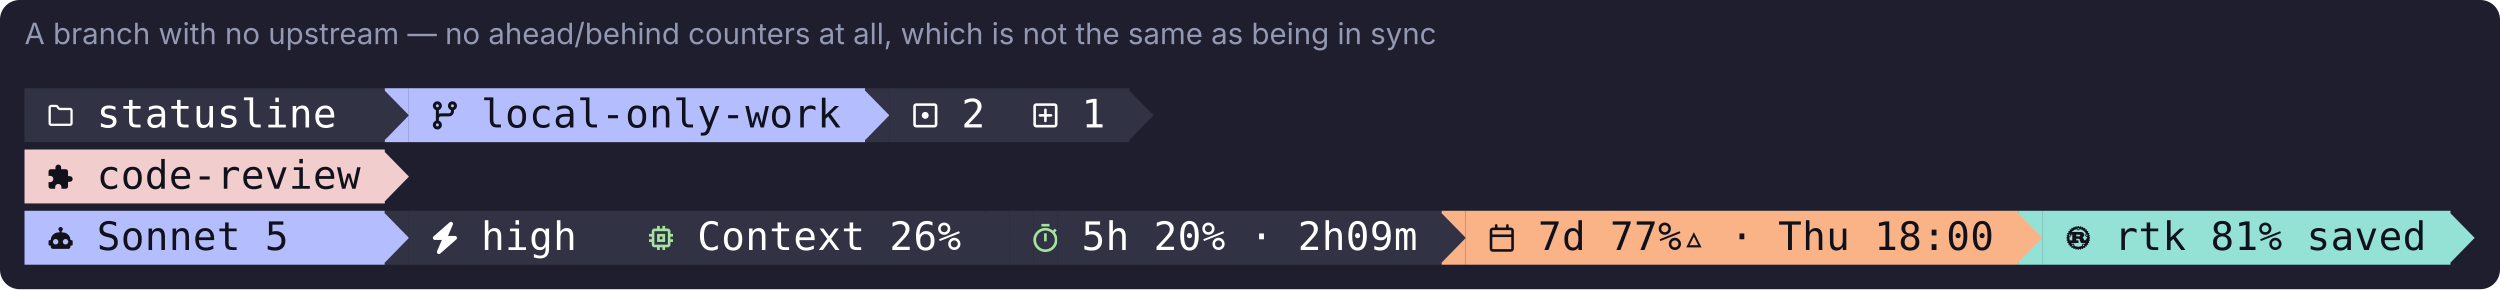
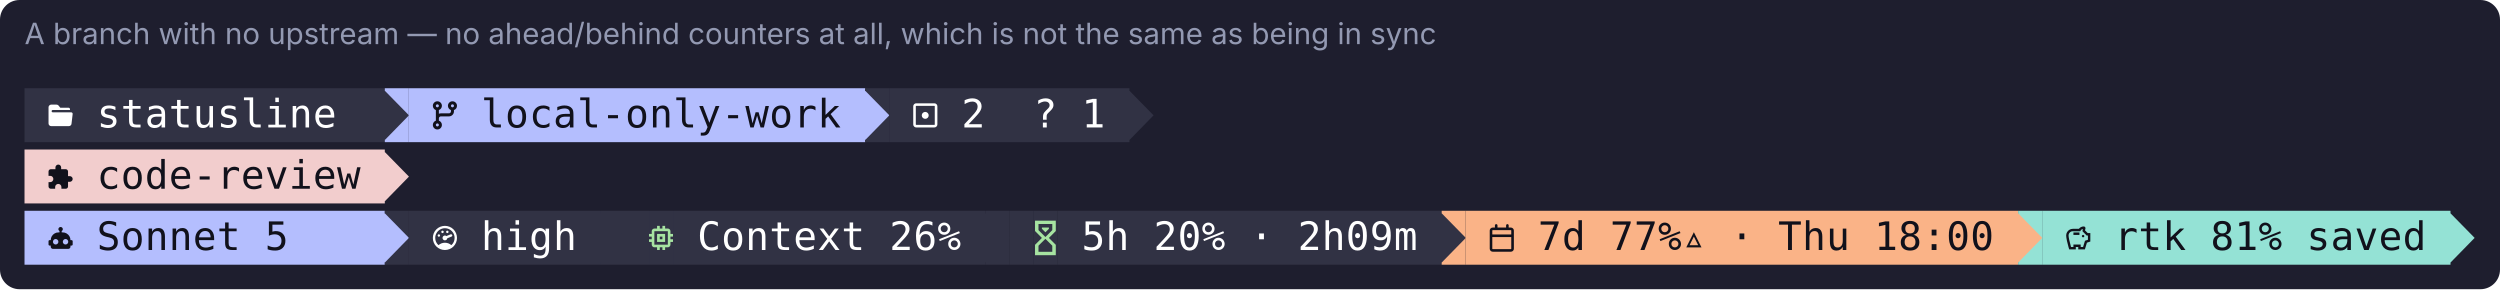
<svg xmlns="http://www.w3.org/2000/svg" width="1020" height="118" viewBox="0 0 1020 118" role="img" aria-label="A branch with no upstream — no ahead/behind counters at all, which is not the same as being in sync">
  <rect width="1020" height="118" rx="8" fill="#1e1e2e" />
  <text x="10" y="18" font-family="-apple-system,Segoe UI,system-ui,sans-serif" font-size="12" fill="#9399b2">A branch with no upstream — no ahead/behind counters at all, which is not the same as being in sync</text>
  <rect x="10.00" y="36" width="147.00" height="22" fill="rgb(49,50,68)" />
-   <path d="M0 994Q0 1048 38.0 1086.0Q76 1124 132 1126H376Q406 1126 434 1112Q462 1098 480 1072L548 982Q554 976 562 976H1068Q1124 976 1162.0 938.0Q1200 900 1200 844V206Q1200 152 1162.0 114.0Q1124 76 1068 74H132Q78 74 38 114Q0 152 0 206ZM132 1012Q124 1012 118 1008Q114 1002 114 994V206Q114 198 118 194Q124 188 132 188H1068Q1076 188 1082 194Q1088 200 1088 206V844Q1088 852 1083.0 857.0Q1078 862 1068 862H562Q532 862 504.0 876.0Q476 890 458 914L390 1006Q384 1012 376 1012Z" fill="rgb(255,255,255)" transform="translate(19.80 52.00) scale(0.00821 -0.00821)" />
+   <path d="M133 1134H400Q466 1134 507 1080L576 989Q582 981 591 981H991Q1022 981 1045 959Q1068 936 1067 905V867H210Q187 867 170.0 850.0Q153 833 153 810Q153 786 170.0 769.0Q187 752 210 752H1123Q1154 752 1177 730Q1200 707 1199 676Q1199 670 1199 667L1144 200Q1144 144 1105.0 105.0Q1066 66 1010 66H133Q78 66 39.0 105.0Q0 144 0 200V1000Q0 1056 39.0 1095.0Q78 1134 133 1134Z" fill="rgb(255,255,255)" transform="translate(19.80 52.00) scale(0.00821 -0.00821)" />
  <text x="44.30" y="52" text-anchor="middle" font-family="ui-monospace,SFMono-Regular,Menlo,Consolas,monospace" font-size="16" fill="rgb(255,255,255)">s</text>
  <text x="54.10" y="52" text-anchor="middle" font-family="ui-monospace,SFMono-Regular,Menlo,Consolas,monospace" font-size="16" fill="rgb(255,255,255)">t</text>
  <text x="63.90" y="52" text-anchor="middle" font-family="ui-monospace,SFMono-Regular,Menlo,Consolas,monospace" font-size="16" fill="rgb(255,255,255)">a</text>
  <text x="73.70" y="52" text-anchor="middle" font-family="ui-monospace,SFMono-Regular,Menlo,Consolas,monospace" font-size="16" fill="rgb(255,255,255)">t</text>
  <text x="83.50" y="52" text-anchor="middle" font-family="ui-monospace,SFMono-Regular,Menlo,Consolas,monospace" font-size="16" fill="rgb(255,255,255)">u</text>
  <text x="93.30" y="52" text-anchor="middle" font-family="ui-monospace,SFMono-Regular,Menlo,Consolas,monospace" font-size="16" fill="rgb(255,255,255)">s</text>
  <text x="103.10" y="52" text-anchor="middle" font-family="ui-monospace,SFMono-Regular,Menlo,Consolas,monospace" font-size="16" fill="rgb(255,255,255)">l</text>
  <text x="112.90" y="52" text-anchor="middle" font-family="ui-monospace,SFMono-Regular,Menlo,Consolas,monospace" font-size="16" fill="rgb(255,255,255)">i</text>
  <text x="122.70" y="52" text-anchor="middle" font-family="ui-monospace,SFMono-Regular,Menlo,Consolas,monospace" font-size="16" fill="rgb(255,255,255)">n</text>
  <text x="132.50" y="52" text-anchor="middle" font-family="ui-monospace,SFMono-Regular,Menlo,Consolas,monospace" font-size="16" fill="rgb(255,255,255)">e</text>
  <rect x="157.00" y="36" width="9.80" height="22" fill="rgb(180,190,254)" />
  <path d="M-72 1812H13L1200 602L13 -612H-72Z" fill="rgb(49,50,68)" transform="translate(157.00 52.00) scale(0.00821 -0.00821)" />
  <rect x="166.80" y="36" width="186.20" height="22" fill="rgb(180,190,254)" />
  <path d="M750 1076Q750 1168 816.0 1234.0Q882 1300 975.0 1300.0Q1068 1300 1134.0 1234.0Q1200 1168 1200 1076Q1200 1004 1158 944Q1116 886 1049 864V800Q1049 698 976 624Q903 550 800 550H400Q359 550 329 522Q299 492 300 450V338Q366 314 408.0 256.0Q450 198 450 126Q450 32 384.0 -34.0Q318 -100 225 -100Q132 -100 66 -34Q0 32 0 126Q0 198 42.0 256.0Q84 314 150 338V864Q84 888 42.0 946.0Q0 1004 0 1076Q0 1168 66.0 1234.0Q132 1300 225.0 1300.0Q318 1300 384.0 1234.0Q450 1168 450 1076Q450 1004 408.0 946.0Q366 888 300 864V680Q348 700 400 700H800Q841 700 871.0 730.0Q901 760 900 800V864Q834 888 792.0 946.0Q750 1004 750 1076ZM225 1000Q255 1000 277.0 1022.0Q299 1044 300 1076Q300 1106 278.0 1128.0Q256 1150 225.0 1150.0Q194 1150 172.0 1128.0Q150 1106 150.0 1075.0Q150 1044 172.0 1022.0Q194 1000 225 1000ZM975 1000Q1005 1000 1027.0 1022.0Q1049 1044 1049.0 1075.0Q1049 1106 1028 1128Q1006 1150 975.0 1150.0Q944 1150 922.0 1128.0Q900 1106 900.0 1075.0Q900 1044 922.0 1022.0Q944 1000 975 1000ZM225 50Q255 50 277 72Q299 94 300 126Q300 156 278.0 178.0Q256 200 225.0 200.0Q194 200 172.0 178.0Q150 156 150.0 125.0Q150 94 172.0 72.0Q194 50 225 50Z" fill="rgb(17,17,27)" transform="translate(176.60 52.00) scale(0.00821 -0.00821)" />
  <text x="201.10" y="52" text-anchor="middle" font-family="ui-monospace,SFMono-Regular,Menlo,Consolas,monospace" font-size="16" fill="rgb(17,17,27)">l</text>
  <text x="210.90" y="52" text-anchor="middle" font-family="ui-monospace,SFMono-Regular,Menlo,Consolas,monospace" font-size="16" fill="rgb(17,17,27)">o</text>
  <text x="220.70" y="52" text-anchor="middle" font-family="ui-monospace,SFMono-Regular,Menlo,Consolas,monospace" font-size="16" fill="rgb(17,17,27)">c</text>
  <text x="230.50" y="52" text-anchor="middle" font-family="ui-monospace,SFMono-Regular,Menlo,Consolas,monospace" font-size="16" fill="rgb(17,17,27)">a</text>
  <text x="240.30" y="52" text-anchor="middle" font-family="ui-monospace,SFMono-Regular,Menlo,Consolas,monospace" font-size="16" fill="rgb(17,17,27)">l</text>
  <text x="250.10" y="52" text-anchor="middle" font-family="ui-monospace,SFMono-Regular,Menlo,Consolas,monospace" font-size="16" fill="rgb(17,17,27)">-</text>
  <text x="259.90" y="52" text-anchor="middle" font-family="ui-monospace,SFMono-Regular,Menlo,Consolas,monospace" font-size="16" fill="rgb(17,17,27)">o</text>
  <text x="269.70" y="52" text-anchor="middle" font-family="ui-monospace,SFMono-Regular,Menlo,Consolas,monospace" font-size="16" fill="rgb(17,17,27)">n</text>
  <text x="279.50" y="52" text-anchor="middle" font-family="ui-monospace,SFMono-Regular,Menlo,Consolas,monospace" font-size="16" fill="rgb(17,17,27)">l</text>
  <text x="289.30" y="52" text-anchor="middle" font-family="ui-monospace,SFMono-Regular,Menlo,Consolas,monospace" font-size="16" fill="rgb(17,17,27)">y</text>
  <text x="299.10" y="52" text-anchor="middle" font-family="ui-monospace,SFMono-Regular,Menlo,Consolas,monospace" font-size="16" fill="rgb(17,17,27)">-</text>
  <text x="308.90" y="52" text-anchor="middle" font-family="ui-monospace,SFMono-Regular,Menlo,Consolas,monospace" font-size="16" fill="rgb(17,17,27)">w</text>
  <text x="318.70" y="52" text-anchor="middle" font-family="ui-monospace,SFMono-Regular,Menlo,Consolas,monospace" font-size="16" fill="rgb(17,17,27)">o</text>
  <text x="328.50" y="52" text-anchor="middle" font-family="ui-monospace,SFMono-Regular,Menlo,Consolas,monospace" font-size="16" fill="rgb(17,17,27)">r</text>
  <text x="338.30" y="52" text-anchor="middle" font-family="ui-monospace,SFMono-Regular,Menlo,Consolas,monospace" font-size="16" fill="rgb(17,17,27)">k</text>
  <rect x="353.00" y="36" width="9.80" height="22" fill="rgb(49,50,68)" />
  <path d="M-72 1812H13L1200 602L13 -612H-72Z" fill="rgb(180,190,254)" transform="translate(353.00 52.00) scale(0.00821 -0.00821)" />
  <rect x="362.80" y="36" width="98.00" height="22" fill="rgb(49,50,68)" />
  <path d="M1050 1200Q1112 1200 1156 1157Q1200 1113 1200 1050V150Q1200 87 1156 44Q1112 0 1050 0H150Q88 0 44.0 44.0Q0 88 0 150V1050Q0 1113 44.0 1157.0Q88 1201 150 1200ZM150 1072Q142 1072 134 1065Q128 1059 128 1050V150Q128 141 134.0 135.0Q140 129 150 129H1050Q1058 129 1066 135Q1070 141 1070 150V1050Q1070 1059 1066 1065Q1060 1071 1050 1072ZM600 429H596Q524 429 474.0 479.0Q424 529 424.0 600.0Q424 671 474.0 721.0Q524 771 596 771H600Q670 770 719.0 720.0Q768 670 768.0 600.0Q768 530 719.0 480.0Q670 430 600 429Z" fill="rgb(255,255,255)" transform="translate(372.60 52.00) scale(0.00821 -0.00821)" />
  <text x="397.10" y="52" text-anchor="middle" font-family="ui-monospace,SFMono-Regular,Menlo,Consolas,monospace" font-size="16" fill="rgb(255,255,255)">2</text>
-   <path d="M150 1200H1050Q1112 1200 1156 1157Q1200 1113 1200 1050V150Q1200 87 1156 44Q1112 0 1050 0H150Q88 0 44.0 44.0Q0 88 0 150V1050Q0 1113 44 1157Q88 1200 150 1200ZM1050 1072H150Q142 1072 134 1065Q128 1059 128 1050V150Q128 141 134.0 135.0Q140 129 150 129H1050Q1058 129 1066 135Q1070 141 1070 150V1050Q1070 1059 1066 1065Q1058 1072 1050 1072ZM664 879V664H878Q904 664 924 646Q942 627 942.0 600.0Q942 573 924 555Q904 536 878 536H664V322Q664 295 645.0 276.0Q626 257 600.0 257.0Q574 257 555.0 276.0Q536 295 536 322V536H322Q296 536 277.0 555.0Q258 574 258.0 600.0Q258 626 276 646Q296 665 322 664H536V879Q536 905 555.0 924.0Q574 943 600.0 943.0Q626 943 645.0 924.0Q664 905 664 879Z" fill="rgb(255,255,255)" transform="translate(421.60 52.00) scale(0.00821 -0.00821)" />
+   <text x="426.50" y="52" text-anchor="middle" font-family="ui-monospace,SFMono-Regular,Menlo,Consolas,monospace" font-size="16" fill="rgb(255,255,255)">?</text>
  <text x="446.10" y="52" text-anchor="middle" font-family="ui-monospace,SFMono-Regular,Menlo,Consolas,monospace" font-size="16" fill="rgb(255,255,255)">1</text>
  <path d="M-72 1812H13L1200 602L13 -612H-72Z" fill="rgb(49,50,68)" transform="translate(460.80 52.00) scale(0.00821 -0.00821)" />
  <rect x="10.00" y="61" width="147.00" height="22" fill="rgb(242,205,205)" />
  <path d="M1055 626H969V857Q969 903 935.5 936.5Q902 970 857 970H627V1056Q627 1115 585.5 1157.5Q544 1200 485.0 1200.0Q426 1200 384.5 1157.0Q343 1114 343 1056V970H113Q67 970 33.5 936.5Q0 903 0 857V640H86Q150 640 194.5 594.5Q239 549 239.0 484.5Q239 420 194.5 374.5Q150 329 86 329H0V112Q0 66 33.5 33.0Q67 0 113 0H329V86Q329 150 375.0 194.0Q421 238 485.0 238.0Q549 238 594.5 194.0Q640 150 640 86V0H857Q903 0 936.0 33.5Q969 67 969 112V343H1055Q1114 343 1157.0 384.5Q1200 426 1200.0 484.5Q1200 543 1157.0 584.5Q1114 626 1055 626Z" fill="rgb(17,17,27)" transform="translate(19.80 77.00) scale(0.00821 -0.00821)" />
  <text x="44.30" y="77" text-anchor="middle" font-family="ui-monospace,SFMono-Regular,Menlo,Consolas,monospace" font-size="16" fill="rgb(17,17,27)">c</text>
  <text x="54.10" y="77" text-anchor="middle" font-family="ui-monospace,SFMono-Regular,Menlo,Consolas,monospace" font-size="16" fill="rgb(17,17,27)">o</text>
  <text x="63.90" y="77" text-anchor="middle" font-family="ui-monospace,SFMono-Regular,Menlo,Consolas,monospace" font-size="16" fill="rgb(17,17,27)">d</text>
  <text x="73.70" y="77" text-anchor="middle" font-family="ui-monospace,SFMono-Regular,Menlo,Consolas,monospace" font-size="16" fill="rgb(17,17,27)">e</text>
  <text x="83.50" y="77" text-anchor="middle" font-family="ui-monospace,SFMono-Regular,Menlo,Consolas,monospace" font-size="16" fill="rgb(17,17,27)">-</text>
  <text x="93.30" y="77" text-anchor="middle" font-family="ui-monospace,SFMono-Regular,Menlo,Consolas,monospace" font-size="16" fill="rgb(17,17,27)">r</text>
  <text x="103.10" y="77" text-anchor="middle" font-family="ui-monospace,SFMono-Regular,Menlo,Consolas,monospace" font-size="16" fill="rgb(17,17,27)">e</text>
  <text x="112.90" y="77" text-anchor="middle" font-family="ui-monospace,SFMono-Regular,Menlo,Consolas,monospace" font-size="16" fill="rgb(17,17,27)">v</text>
  <text x="122.70" y="77" text-anchor="middle" font-family="ui-monospace,SFMono-Regular,Menlo,Consolas,monospace" font-size="16" fill="rgb(17,17,27)">i</text>
  <text x="132.50" y="77" text-anchor="middle" font-family="ui-monospace,SFMono-Regular,Menlo,Consolas,monospace" font-size="16" fill="rgb(17,17,27)">e</text>
  <text x="142.30" y="77" text-anchor="middle" font-family="ui-monospace,SFMono-Regular,Menlo,Consolas,monospace" font-size="16" fill="rgb(17,17,27)">w</text>
  <path d="M-72 1812H13L1200 602L13 -612H-72Z" fill="rgb(242,205,205)" transform="translate(157.00 77.00) scale(0.00821 -0.00821)" />
  <rect x="10.00" y="86" width="147.00" height="22" fill="rgb(180,190,254)" />
  <path d="M600 1144Q646 1144 678.0 1112.0Q710 1080 710 1037Q710 1006 694.0 980.5Q678 955 654 943V874H710Q812 874 900.0 821.5Q988 769 1039.0 682.0Q1090 595 1090 490H1144Q1166 490 1183.0 475.0Q1200 460 1200 437V274Q1200 251 1183.0 235.5Q1166 220 1144 220H1090V164Q1090 120 1058.0 88.0Q1026 56 980 56H220Q174 56 142.0 88.0Q110 120 110 164V220H56Q34 220 17.0 235.0Q0 250 0 274V437Q0 460 16.0 475.0Q32 490 56 490H110Q110 595 161.0 682.0Q212 769 300.0 821.5Q388 874 490 874H546V943Q522 956 506.0 981.0Q490 1006 490 1037Q490 1081 522.0 1112.5Q554 1144 600 1144ZM354 546Q298 546 259.0 505.5Q220 465 220.0 409.0Q220 353 259.0 313.5Q298 274 354.0 274.0Q410 274 450.0 313.5Q490 353 490.0 409.0Q490 465 450.0 505.5Q410 546 354 546ZM846 546Q790 546 750.0 505.5Q710 465 710.0 409.0Q710 353 749.0 313.5Q788 274 844.0 274.0Q900 274 940.0 313.5Q980 353 980.0 409.0Q980 465 941.0 505.5Q902 546 846 546Z" fill="rgb(17,17,27)" transform="translate(19.80 102.00) scale(0.00821 -0.00821)" />
  <text x="44.30" y="102" text-anchor="middle" font-family="ui-monospace,SFMono-Regular,Menlo,Consolas,monospace" font-size="16" fill="rgb(17,17,27)">S</text>
  <text x="54.10" y="102" text-anchor="middle" font-family="ui-monospace,SFMono-Regular,Menlo,Consolas,monospace" font-size="16" fill="rgb(17,17,27)">o</text>
  <text x="63.90" y="102" text-anchor="middle" font-family="ui-monospace,SFMono-Regular,Menlo,Consolas,monospace" font-size="16" fill="rgb(17,17,27)">n</text>
  <text x="73.70" y="102" text-anchor="middle" font-family="ui-monospace,SFMono-Regular,Menlo,Consolas,monospace" font-size="16" fill="rgb(17,17,27)">n</text>
  <text x="83.50" y="102" text-anchor="middle" font-family="ui-monospace,SFMono-Regular,Menlo,Consolas,monospace" font-size="16" fill="rgb(17,17,27)">e</text>
  <text x="93.30" y="102" text-anchor="middle" font-family="ui-monospace,SFMono-Regular,Menlo,Consolas,monospace" font-size="16" fill="rgb(17,17,27)">t</text>
  <text x="112.90" y="102" text-anchor="middle" font-family="ui-monospace,SFMono-Regular,Menlo,Consolas,monospace" font-size="16" fill="rgb(17,17,27)">5</text>
  <rect x="157.00" y="86" width="9.80" height="22" fill="rgb(49,50,68)" />
  <path d="M-72 1812H13L1200 602L13 -612H-72Z" fill="rgb(180,190,254)" transform="translate(157.00 102.00) scale(0.00821 -0.00821)" />
  <rect x="166.80" y="86" width="78.40" height="22" fill="rgb(49,50,68)" />
-   <path d="M993 1260 753 700H1101Q1131 700 1156.0 682.0Q1181 664 1193.0 635.0Q1205 606 1197 575Q1189 545 1167 525L367 -175Q339 -198 307 -200Q273 -202 243 -181Q215 -161 205 -126Q195 -92 209 -60L449 501H101Q71 501 45 518Q19 536 9 566Q-3 595 5.0 625.0Q13 655 35 676L835 1375Q861 1398 895.0 1400.0Q929 1402 959 1381Q987 1361 997 1327Q1007 1292 993 1260Z" fill="rgb(255,255,255)" transform="translate(176.60 102.00) scale(0.00821 -0.00821)" />
+   <path d="M600 1200Q482 1200 370.5 1155.0Q259 1110 174.5 1025.5Q90 941 45.0 829.5Q0 718 0.0 599.5Q0 481 45.0 370.0Q90 259 174.5 174.5Q259 90 370.5 45.0Q482 0 600.0 0.0Q718 0 829.5 45.0Q941 90 1025.0 174.5Q1109 259 1154.5 370.0Q1200 481 1200.0 599.5Q1200 718 1154.5 829.5Q1109 941 1025.0 1025.5Q941 1110 829.5 1155.0Q718 1200 600 1200ZM600 1082Q729 1082 840.5 1017.0Q952 952 1016.5 840.5Q1081 729 1081 600Q1081 493 1039.0 400.0Q997 307 918 240Q856 299 773.0 330.0Q690 361 600 361Q420 361 282 240Q203 307 161.0 400.0Q119 493 119 600Q119 729 183.5 840.5Q248 952 359.5 1017.0Q471 1082 600 1082ZM479 961Q454 961 437.0 944.0Q420 927 420.0 901.5Q420 876 437.0 858.0Q454 840 479.5 840.0Q505 840 523.0 858.0Q541 876 541.0 901.5Q541 927 522.5 944.0Q504 961 479 961ZM721 961Q696 961 677.5 944.0Q659 927 659.0 901.5Q659 876 677.0 858.0Q695 840 720.5 840.0Q746 840 763.0 858.0Q780 876 780.0 901.5Q780 927 763.0 944.0Q746 961 721 961ZM907 783Q899 783 885 780L673 693Q648 713 615.5 718.5Q583 724 555 710Q510 693 490.5 646.5Q471 600 489.0 555.0Q507 510 553.5 490.0Q600 470 645 490Q676 501 695.5 526.5Q715 552 721 583L930 668Q952 676 962.0 700.0Q972 724 963 746Q955 763 939.5 773.0Q924 783 907 783ZM298 780Q273 780 256.5 763.0Q240 746 240.0 721.0Q240 696 256.5 677.5Q273 659 298.5 659.0Q324 659 342.0 677.5Q360 696 360.0 721.0Q360 746 341.5 763.0Q323 780 298 780Z" fill="rgb(255,255,255)" transform="translate(176.60 102.00) scale(0.00821 -0.00821)" />
  <text x="201.10" y="102" text-anchor="middle" font-family="ui-monospace,SFMono-Regular,Menlo,Consolas,monospace" font-size="16" fill="rgb(255,255,255)">h</text>
  <text x="210.90" y="102" text-anchor="middle" font-family="ui-monospace,SFMono-Regular,Menlo,Consolas,monospace" font-size="16" fill="rgb(255,255,255)">i</text>
  <text x="220.70" y="102" text-anchor="middle" font-family="ui-monospace,SFMono-Regular,Menlo,Consolas,monospace" font-size="16" fill="rgb(255,255,255)">g</text>
  <text x="230.50" y="102" text-anchor="middle" font-family="ui-monospace,SFMono-Regular,Menlo,Consolas,monospace" font-size="16" fill="rgb(255,255,255)">h</text>
  <rect x="245.20" y="86" width="9.80" height="22" fill="rgb(49,50,68)" />
  <path d="M-72 1812H13L1200 602L13 -612H-72Z" fill="rgb(49,50,68)" transform="translate(245.20 102.00) scale(0.00821 -0.00821)" />
  <rect x="255.00" y="86" width="9.80" height="22" fill="rgb(49,50,68)" />
  <rect x="264.80" y="86" width="9.80" height="22" fill="rgb(49,50,68)" />
  <path d="M935 266H265V935H935ZM1200 666V800H1065V935Q1065 988 1026.0 1027.0Q987 1066 935 1066H800Q800 1065 800 1200H665V1066H534Q534 1065 534 1200H400V1066H265Q212 1066 173.5 1027.0Q135 988 135 935V800H0V666H135V534H0Q0 535 0 401H135V266Q135 213 174.0 174.0Q213 135 265 135H400V0H534V135H665V0H800V135H935Q988 135 1026.5 174.0Q1065 213 1065 266V401H1200V534H1065V666ZM665 534H534V666H665ZM800 800H400Q400 801 400 401H800Z" fill="rgb(166,227,161)" transform="translate(264.80 102.00) scale(0.00821 -0.00821)" />
  <rect x="274.60" y="86" width="127.40" height="22" fill="rgb(49,50,68)" />
  <text x="289.30" y="102" text-anchor="middle" font-family="ui-monospace,SFMono-Regular,Menlo,Consolas,monospace" font-size="16" fill="rgb(255,255,255)">C</text>
  <text x="299.10" y="102" text-anchor="middle" font-family="ui-monospace,SFMono-Regular,Menlo,Consolas,monospace" font-size="16" fill="rgb(255,255,255)">o</text>
  <text x="308.90" y="102" text-anchor="middle" font-family="ui-monospace,SFMono-Regular,Menlo,Consolas,monospace" font-size="16" fill="rgb(255,255,255)">n</text>
  <text x="318.70" y="102" text-anchor="middle" font-family="ui-monospace,SFMono-Regular,Menlo,Consolas,monospace" font-size="16" fill="rgb(255,255,255)">t</text>
  <text x="328.50" y="102" text-anchor="middle" font-family="ui-monospace,SFMono-Regular,Menlo,Consolas,monospace" font-size="16" fill="rgb(255,255,255)">e</text>
  <text x="338.30" y="102" text-anchor="middle" font-family="ui-monospace,SFMono-Regular,Menlo,Consolas,monospace" font-size="16" fill="rgb(255,255,255)">x</text>
  <text x="348.10" y="102" text-anchor="middle" font-family="ui-monospace,SFMono-Regular,Menlo,Consolas,monospace" font-size="16" fill="rgb(255,255,255)">t</text>
  <text x="367.70" y="102" text-anchor="middle" font-family="ui-monospace,SFMono-Regular,Menlo,Consolas,monospace" font-size="16" fill="rgb(255,255,255)">2</text>
  <text x="377.50" y="102" text-anchor="middle" font-family="ui-monospace,SFMono-Regular,Menlo,Consolas,monospace" font-size="16" fill="rgb(255,255,255)">6</text>
  <text x="387.30" y="102" text-anchor="middle" font-family="ui-monospace,SFMono-Regular,Menlo,Consolas,monospace" font-size="16" fill="rgb(255,255,255)">%</text>
  <rect x="402.00" y="86" width="9.80" height="22" fill="rgb(49,50,68)" />
  <path d="M-72 1812H13L1200 602L13 -612H-72Z" fill="rgb(49,50,68)" transform="translate(402.00 102.00) scale(0.00821 -0.00821)" />
  <rect x="411.80" y="86" width="9.80" height="22" fill="rgb(49,50,68)" />
  <rect x="421.60" y="86" width="9.80" height="22" fill="rgb(49,50,68)" />
-   <path d="M600 32Q472 32 365.5 96.0Q259 160 197.0 266.0Q135 372 135.0 499.0Q135 626 197.0 733.0Q259 840 365.5 903.0Q472 966 600.0 966.0Q728 966 834.0 903.0Q940 840 1002.5 733.0Q1065 626 1065.0 499.0Q1065 372 1002.5 266.0Q940 160 834.0 96.0Q728 32 600 32ZM1068 872 1163 970Q1116 1022 1068 1062L975 966Q897 1028 800.0 1064.0Q703 1100 600 1100Q438 1100 300.5 1019.0Q163 938 81.5 800.0Q0 662 0.0 500.0Q0 338 81.5 199.0Q163 60 300.0 -20.0Q437 -100 599.5 -100.0Q762 -100 901.0 -20.0Q1040 60 1120.0 197.0Q1200 334 1200 500Q1200 602 1165.0 698.0Q1130 794 1068 872ZM534 430H665V832H534ZM800 1300H400V1166H800Z" fill="rgb(166,227,161)" transform="translate(421.60 102.00) scale(0.00821 -0.00821)" />
+   <path d="M84 1459H1116V943L774 600Q772 600 1116 258V-259H84V258L426 600Q428 600 84 943ZM942 214 600 556 256 214V-89H942ZM600 645 942 988V1291H256V988ZM426 1117H774V1053L600 879L426 1053Z" fill="rgb(166,227,161)" transform="translate(421.60 102.00) scale(0.00821 -0.00821)" />
  <rect x="431.40" y="86" width="156.80" height="22" fill="rgb(49,50,68)" />
  <text x="446.10" y="102" text-anchor="middle" font-family="ui-monospace,SFMono-Regular,Menlo,Consolas,monospace" font-size="16" fill="rgb(255,255,255)">5</text>
  <text x="455.90" y="102" text-anchor="middle" font-family="ui-monospace,SFMono-Regular,Menlo,Consolas,monospace" font-size="16" fill="rgb(255,255,255)">h</text>
  <text x="475.50" y="102" text-anchor="middle" font-family="ui-monospace,SFMono-Regular,Menlo,Consolas,monospace" font-size="16" fill="rgb(255,255,255)">2</text>
  <text x="485.30" y="102" text-anchor="middle" font-family="ui-monospace,SFMono-Regular,Menlo,Consolas,monospace" font-size="16" fill="rgb(255,255,255)">0</text>
  <text x="495.10" y="102" text-anchor="middle" font-family="ui-monospace,SFMono-Regular,Menlo,Consolas,monospace" font-size="16" fill="rgb(255,255,255)">%</text>
  <text x="514.70" y="102" text-anchor="middle" font-family="ui-monospace,SFMono-Regular,Menlo,Consolas,monospace" font-size="16" fill="rgb(255,255,255)">·</text>
  <text x="534.30" y="102" text-anchor="middle" font-family="ui-monospace,SFMono-Regular,Menlo,Consolas,monospace" font-size="16" fill="rgb(255,255,255)">2</text>
  <text x="544.10" y="102" text-anchor="middle" font-family="ui-monospace,SFMono-Regular,Menlo,Consolas,monospace" font-size="16" fill="rgb(255,255,255)">h</text>
  <text x="553.90" y="102" text-anchor="middle" font-family="ui-monospace,SFMono-Regular,Menlo,Consolas,monospace" font-size="16" fill="rgb(255,255,255)">0</text>
  <text x="563.70" y="102" text-anchor="middle" font-family="ui-monospace,SFMono-Regular,Menlo,Consolas,monospace" font-size="16" fill="rgb(255,255,255)">9</text>
  <text x="573.50" y="102" text-anchor="middle" font-family="ui-monospace,SFMono-Regular,Menlo,Consolas,monospace" font-size="16" fill="rgb(255,255,255)">m</text>
  <rect x="588.20" y="86" width="9.80" height="22" fill="rgb(250,179,135)" />
  <path d="M-72 1812H13L1200 602L13 -612H-72Z" fill="rgb(49,50,68)" transform="translate(588.20 102.00) scale(0.00821 -0.00821)" />
  <rect x="598.00" y="86" width="225.40" height="22" fill="rgb(250,179,135)" />
  <path d="M387 1222V1115H815V1222Q815 1249 835 1267Q853 1286 879.0 1286.0Q905 1286 924.0 1267.0Q943 1248 943 1222V1115H1051Q1113 1115 1157.0 1071.0Q1201 1027 1201 965V64Q1201 1 1157 -42Q1113 -86 1051 -85H151Q89 -85 45 -42Q1 2 1 64V965Q1 1028 45 1071Q89 1115 151 1115H259V1222Q259 1249 277 1267Q297 1286 323.0 1286.0Q349 1286 368.0 1267.0Q387 1248 387 1222ZM129 643V64Q129 55 135.0 49.0Q141 43 151 43H1051Q1059 43 1067 49Q1071 55 1071 64V643ZM1051 986H151Q143 986 135 980Q129 974 129 965V771H1071V965Q1071 974 1067 980Q1059 986 1051 986Z" fill="rgb(17,17,27)" transform="translate(607.80 102.00) scale(0.00821 -0.00821)" />
  <text x="632.30" y="102" text-anchor="middle" font-family="ui-monospace,SFMono-Regular,Menlo,Consolas,monospace" font-size="16" fill="rgb(17,17,27)">7</text>
  <text x="642.10" y="102" text-anchor="middle" font-family="ui-monospace,SFMono-Regular,Menlo,Consolas,monospace" font-size="16" fill="rgb(17,17,27)">d</text>
  <text x="661.70" y="102" text-anchor="middle" font-family="ui-monospace,SFMono-Regular,Menlo,Consolas,monospace" font-size="16" fill="rgb(17,17,27)">7</text>
  <text x="671.50" y="102" text-anchor="middle" font-family="ui-monospace,SFMono-Regular,Menlo,Consolas,monospace" font-size="16" fill="rgb(17,17,27)">7</text>
  <text x="681.30" y="102" text-anchor="middle" font-family="ui-monospace,SFMono-Regular,Menlo,Consolas,monospace" font-size="16" fill="rgb(17,17,27)">%</text>
  <text x="691.10" y="102" text-anchor="middle" font-family="ui-monospace,SFMono-Regular,Menlo,Consolas,monospace" font-size="16" fill="rgb(17,17,27)">▵</text>
  <text x="710.70" y="102" text-anchor="middle" font-family="ui-monospace,SFMono-Regular,Menlo,Consolas,monospace" font-size="16" fill="rgb(17,17,27)">·</text>
  <text x="730.30" y="102" text-anchor="middle" font-family="ui-monospace,SFMono-Regular,Menlo,Consolas,monospace" font-size="16" fill="rgb(17,17,27)">T</text>
  <text x="740.10" y="102" text-anchor="middle" font-family="ui-monospace,SFMono-Regular,Menlo,Consolas,monospace" font-size="16" fill="rgb(17,17,27)">h</text>
  <text x="749.90" y="102" text-anchor="middle" font-family="ui-monospace,SFMono-Regular,Menlo,Consolas,monospace" font-size="16" fill="rgb(17,17,27)">u</text>
  <text x="769.50" y="102" text-anchor="middle" font-family="ui-monospace,SFMono-Regular,Menlo,Consolas,monospace" font-size="16" fill="rgb(17,17,27)">1</text>
  <text x="779.30" y="102" text-anchor="middle" font-family="ui-monospace,SFMono-Regular,Menlo,Consolas,monospace" font-size="16" fill="rgb(17,17,27)">8</text>
  <text x="789.10" y="102" text-anchor="middle" font-family="ui-monospace,SFMono-Regular,Menlo,Consolas,monospace" font-size="16" fill="rgb(17,17,27)">:</text>
  <text x="798.90" y="102" text-anchor="middle" font-family="ui-monospace,SFMono-Regular,Menlo,Consolas,monospace" font-size="16" fill="rgb(17,17,27)">0</text>
  <text x="808.70" y="102" text-anchor="middle" font-family="ui-monospace,SFMono-Regular,Menlo,Consolas,monospace" font-size="16" fill="rgb(17,17,27)">0</text>
  <rect x="823.40" y="86" width="9.80" height="22" fill="rgb(148,226,213)" />
  <path d="M-72 1812H13L1200 602L13 -612H-72Z" fill="rgb(250,179,135)" transform="translate(823.40 102.00) scale(0.00821 -0.00821)" />
  <rect x="833.20" y="86" width="166.60" height="22" fill="rgb(148,226,213)" />
-   <path d="M600 1200Q604 1200 609 1198Q613 1196 630 1170Q647 1142 653 1140Q660 1140 683 1164Q707 1188 714 1188Q722 1188 726.0 1184.0Q730 1180 735 1166Q743 1148 747 1136Q752 1124 758 1120Q763 1118 768.0 1121.0Q773 1124 791 1138Q817 1156 824 1156Q833 1156 837 1150Q841 1142 845 1116Q850 1084 857 1080Q861 1078 866 1078Q872 1080 892 1090Q921 1104 926.0 1104.0Q931 1104 937 1096L943 1090L941 1056L939 1024L946 1020Q951 1016 980 1024Q1005 1028 1012.0 1028.0Q1019 1028 1024.0 1023.0Q1029 1018 1029.0 1012.0Q1029 1006 1023 980Q1018 958 1017 954Q1017 950 1020 946Q1025 940 1059 940Q1092 942 1097.0 937.0Q1102 932 1100.0 922.0Q1098 912 1089 890Q1077 864 1077 862Q1077 856 1084 852Q1091 848 1114 846Q1142 840 1148 838Q1155 834 1155 824Q1155 816 1137 790Q1123 770 1121 764Q1119 758 1124.0 753.0Q1129 748 1153 740Q1188 726 1190.0 717.0Q1192 708 1165 684Q1147 666 1143 660Q1140 654 1144.0 649.0Q1148 644 1169 630Q1201 610 1201 600Q1201 590 1168 570Q1148 558 1144 552Q1140 548 1143.0 542.0Q1146 536 1165 518Q1192 492 1190.0 482.0Q1188 472 1152 460Q1122 448 1120.0 442.0Q1118 436 1137 410Q1163 374 1151 364Q1148 362 1115 356Q1092 352 1084.0 349.0Q1076 346 1077 338Q1077 336 1089 310Q1100 288 1101 280Q1103 272 1097 264Q1092 260 1058 260Q1023 260 1019.0 256.0Q1015 252 1023 220Q1029 194 1029.0 188.0Q1029 182 1025 176Q1020 172 1012 172Q1004 172 978 178Q955 182 952.0 182.0Q949 182 944 180Q939 176 941 144L943 110L937 104Q932 98 925 98Q922 98 891 110Q862 124 857 120Q851 118 846 88Q842 62 838 52Q834 44 824 44Q817 44 792 62Q763 84 754 78Q752 76 740 48Q729 20 726 16Q722 12 714.0 12.0Q706 12 683 36Q660 60 653.0 59.0Q646 58 630 32Q611 0 601.0 0.0Q591 0 572 30Q555 58 548 60Q541 62 519 38Q502 18 495 14Q488 10 480 14Q474 16 462 46Q451 76 447 78Q442 82 434 78Q427 76 409 62Q384 44 377 44Q368 44 364 52Q360 60 356 86Q351 118 345 122Q339 124 310 110Q279 98 276 98Q271 98 265 104Q260 110 260 114Q260 118 260 144L262 178L256 182Q251 184 223 178Q185 168 177 176Q172 180 172 188Q172 196 178 220Q186 250 182 254Q178 260 143 260Q106 260 101.0 268.0Q96 276 112 310Q124 336 124 338Q124 344 117 348Q110 352 87 356Q60 360 53.0 363.0Q46 366 46 376Q46 384 64.0 411.0Q82 438 81 444Q79 450 48 460Q13 474 11.0 483.0Q9 492 36 516Q54 534 58.0 541.0Q62 548 58 552Q54 556 35 568Q10 584 5 588Q1 592 2 602Q3 610 6.0 613.0Q9 616 32 628Q60 646 60.0 653.0Q60 660 36 684Q9 708 11.0 717.0Q13 726 48 740Q79 752 81 758Q83 764 64 790Q49 812 47 820Q44 830 50 836Q55 840 57 840L62 842Q66 842 74.0 843.0Q82 844 89 846Q111 848 117 852Q124 854 124 862Q124 866 112 892Q97 926 102 934Q107 942 145 940Q177 940 182 946Q186 950 184 954Q184 956 183.0 961.0Q182 966 180 972Q178 980 177 988L170 1016L175 1022Q180 1028 189 1028Q197 1028 221 1024Q249 1016 256 1020L262 1024L260 1056Q259 1082 260 1088Q260 1092 265 1096Q271 1102 276 1104Q278 1104 310 1090Q340 1076 345.0 1079.0Q350 1082 356 1116Q360 1142 364.0 1150.0Q368 1158 377 1156Q383 1156 410.0 1137.0Q437 1118 442 1120Q447 1122 450 1126Q453 1130 462 1156Q472 1184 476 1186Q481 1188 487 1188Q494 1188 518 1164Q540 1140 547.0 1141.0Q554 1142 571 1170Q588 1196 592 1198Q595 1200 600 1200ZM600 1094Q585 1094 574 1084Q557 1068 567 1046Q576 1024 600.0 1024.0Q624 1024 632.0 1048.0Q640 1072 620 1088Q611 1094 600 1094ZM517 1036 495 1030Q399 1006 323 944Q276 902 276 900Q276 898 516 896Q692 896 727 896Q762 896 775 892Q834 878 870.0 836.0Q906 794 902 742Q898 688 836 642Q816 628 816.0 626.0Q816 624 831 610Q866 582 880 526Q885 502 890 498Q902 484 925.0 482.0Q948 480 965 492Q985 504 986 538Q988 564 990 568Q992 572 1013 572H1037L1039 578Q1041 586 1040 606Q1040 626 1038 636L1037 648L994 666Q952 686 948 688Q937 698 937 714Q937 722 960 772L982 822L977 830Q959 862 923.0 901.0Q887 940 857 962Q823 986 773.0 1008.0Q723 1030 693 1034H680L650 1006Q620 978 610 972Q599 966 586 970Q578 976 549 1004ZM173 772Q155 770 144.0 752.0Q133 734 144 716Q154 700 174.0 700.0Q194 700 204 718Q210 730 206 744Q203 760 192 766Q184 772 173 772ZM1026 770Q1015 770 1008 766Q988 756 989.0 734.0Q990 712 1010 702Q1029 694 1045 706Q1061 718 1060.0 735.0Q1059 752 1042 764V766Q1036 770 1026 770ZM242 764 248 750Q258 728 259.0 717.0Q260 706 253 696Q249 690 207 670L164 652L162 626Q158 568 174 504L178 482H303V624V764ZM501 762V678L583 680Q644 680 656.0 681.0Q668 682 677 686Q702 696 702 718Q702 748 661 758Q647 762 574 762ZM501 558V480H555Q608 480 611.0 477.0Q614 474 614 408L613 344H431Q249 344 249 342Q249 340 267.0 320.0Q285 300 286 300Q289 300 322 306Q359 314 372.0 313.0Q385 312 393 300Q397 296 405 256Q407 246 409.0 235.0Q411 224 413 220Q415 214 414 212Q416 200 468.0 185.0Q520 170 568 166Q629 162 689 174Q734 182 773 202L782 204L791 248Q802 300 813.0 308.0Q824 316 872 306Q881 304 892.0 302.0Q903 300 909 298L914 296Q915 296 934 318Q952 340 952 342Q952 344 857 344Q766 344 752 348Q744 352 730 366Q717 382 710.0 397.0Q703 412 696 446Q681 514 670 530Q658 550 634 556Q627 558 564 558ZM335 268Q323 268 317 262Q295 248 301 224Q308 198 334 198Q359 198 367 224Q375 250 354 262Q345 268 335 268ZM864 266Q841 266 832 246Q823 228 834 212Q846 196 863.0 196.0Q880 196 894 214Q900 226 897.0 239.0Q894 252 884 260Q875 266 864 266Z" fill="rgb(17,17,27)" transform="translate(843.00 102.00) scale(0.00821 -0.00821)" />
+   <path d="M780 692Q780 714 798.5 732.0Q817 750 841.0 750.0Q865 750 883.5 732.0Q902 714 902.0 690.0Q902 666 883.5 648.0Q865 630 841.0 630.0Q817 630 798.5 648.0Q780 666 780 692ZM360 750H659V872H360ZM1200 842V420L1031 364L930 30H600V150H479V30H150L110 168Q65 332 37 460Q0 642 0 720Q0 810 44.0 886.0Q88 962 164.0 1007.0Q240 1052 329 1052H631Q673 1106 735.0 1138.0Q797 1170 871 1170Q908 1170 934.0 1145.0Q960 1120 960 1080Q960 1064 952 1046Q938 1012 935 976L1070 842ZM1081 720H1019L811 932Q811 990 825 1046Q783 1036 749.0 1005.0Q715 974 701 932H329Q242 932 180.5 870.0Q119 808 119 720Q119 590 240 150H360V270H721V150H840L935 460L1081 508Z" fill="rgb(17,17,27)" transform="translate(843.00 102.00) scale(0.00821 -0.00821)" />
  <text x="867.50" y="102" text-anchor="middle" font-family="ui-monospace,SFMono-Regular,Menlo,Consolas,monospace" font-size="16" fill="rgb(17,17,27)">r</text>
  <text x="877.30" y="102" text-anchor="middle" font-family="ui-monospace,SFMono-Regular,Menlo,Consolas,monospace" font-size="16" fill="rgb(17,17,27)">t</text>
  <text x="887.10" y="102" text-anchor="middle" font-family="ui-monospace,SFMono-Regular,Menlo,Consolas,monospace" font-size="16" fill="rgb(17,17,27)">k</text>
  <text x="906.70" y="102" text-anchor="middle" font-family="ui-monospace,SFMono-Regular,Menlo,Consolas,monospace" font-size="16" fill="rgb(17,17,27)">8</text>
  <text x="916.50" y="102" text-anchor="middle" font-family="ui-monospace,SFMono-Regular,Menlo,Consolas,monospace" font-size="16" fill="rgb(17,17,27)">1</text>
  <text x="926.30" y="102" text-anchor="middle" font-family="ui-monospace,SFMono-Regular,Menlo,Consolas,monospace" font-size="16" fill="rgb(17,17,27)">%</text>
  <text x="945.90" y="102" text-anchor="middle" font-family="ui-monospace,SFMono-Regular,Menlo,Consolas,monospace" font-size="16" fill="rgb(17,17,27)">s</text>
  <text x="955.70" y="102" text-anchor="middle" font-family="ui-monospace,SFMono-Regular,Menlo,Consolas,monospace" font-size="16" fill="rgb(17,17,27)">a</text>
  <text x="965.50" y="102" text-anchor="middle" font-family="ui-monospace,SFMono-Regular,Menlo,Consolas,monospace" font-size="16" fill="rgb(17,17,27)">v</text>
  <text x="975.30" y="102" text-anchor="middle" font-family="ui-monospace,SFMono-Regular,Menlo,Consolas,monospace" font-size="16" fill="rgb(17,17,27)">e</text>
  <text x="985.10" y="102" text-anchor="middle" font-family="ui-monospace,SFMono-Regular,Menlo,Consolas,monospace" font-size="16" fill="rgb(17,17,27)">d</text>
  <path d="M-72 1812H13L1200 602L13 -612H-72Z" fill="rgb(148,226,213)" transform="translate(999.80 102.00) scale(0.00821 -0.00821)" />
</svg>
